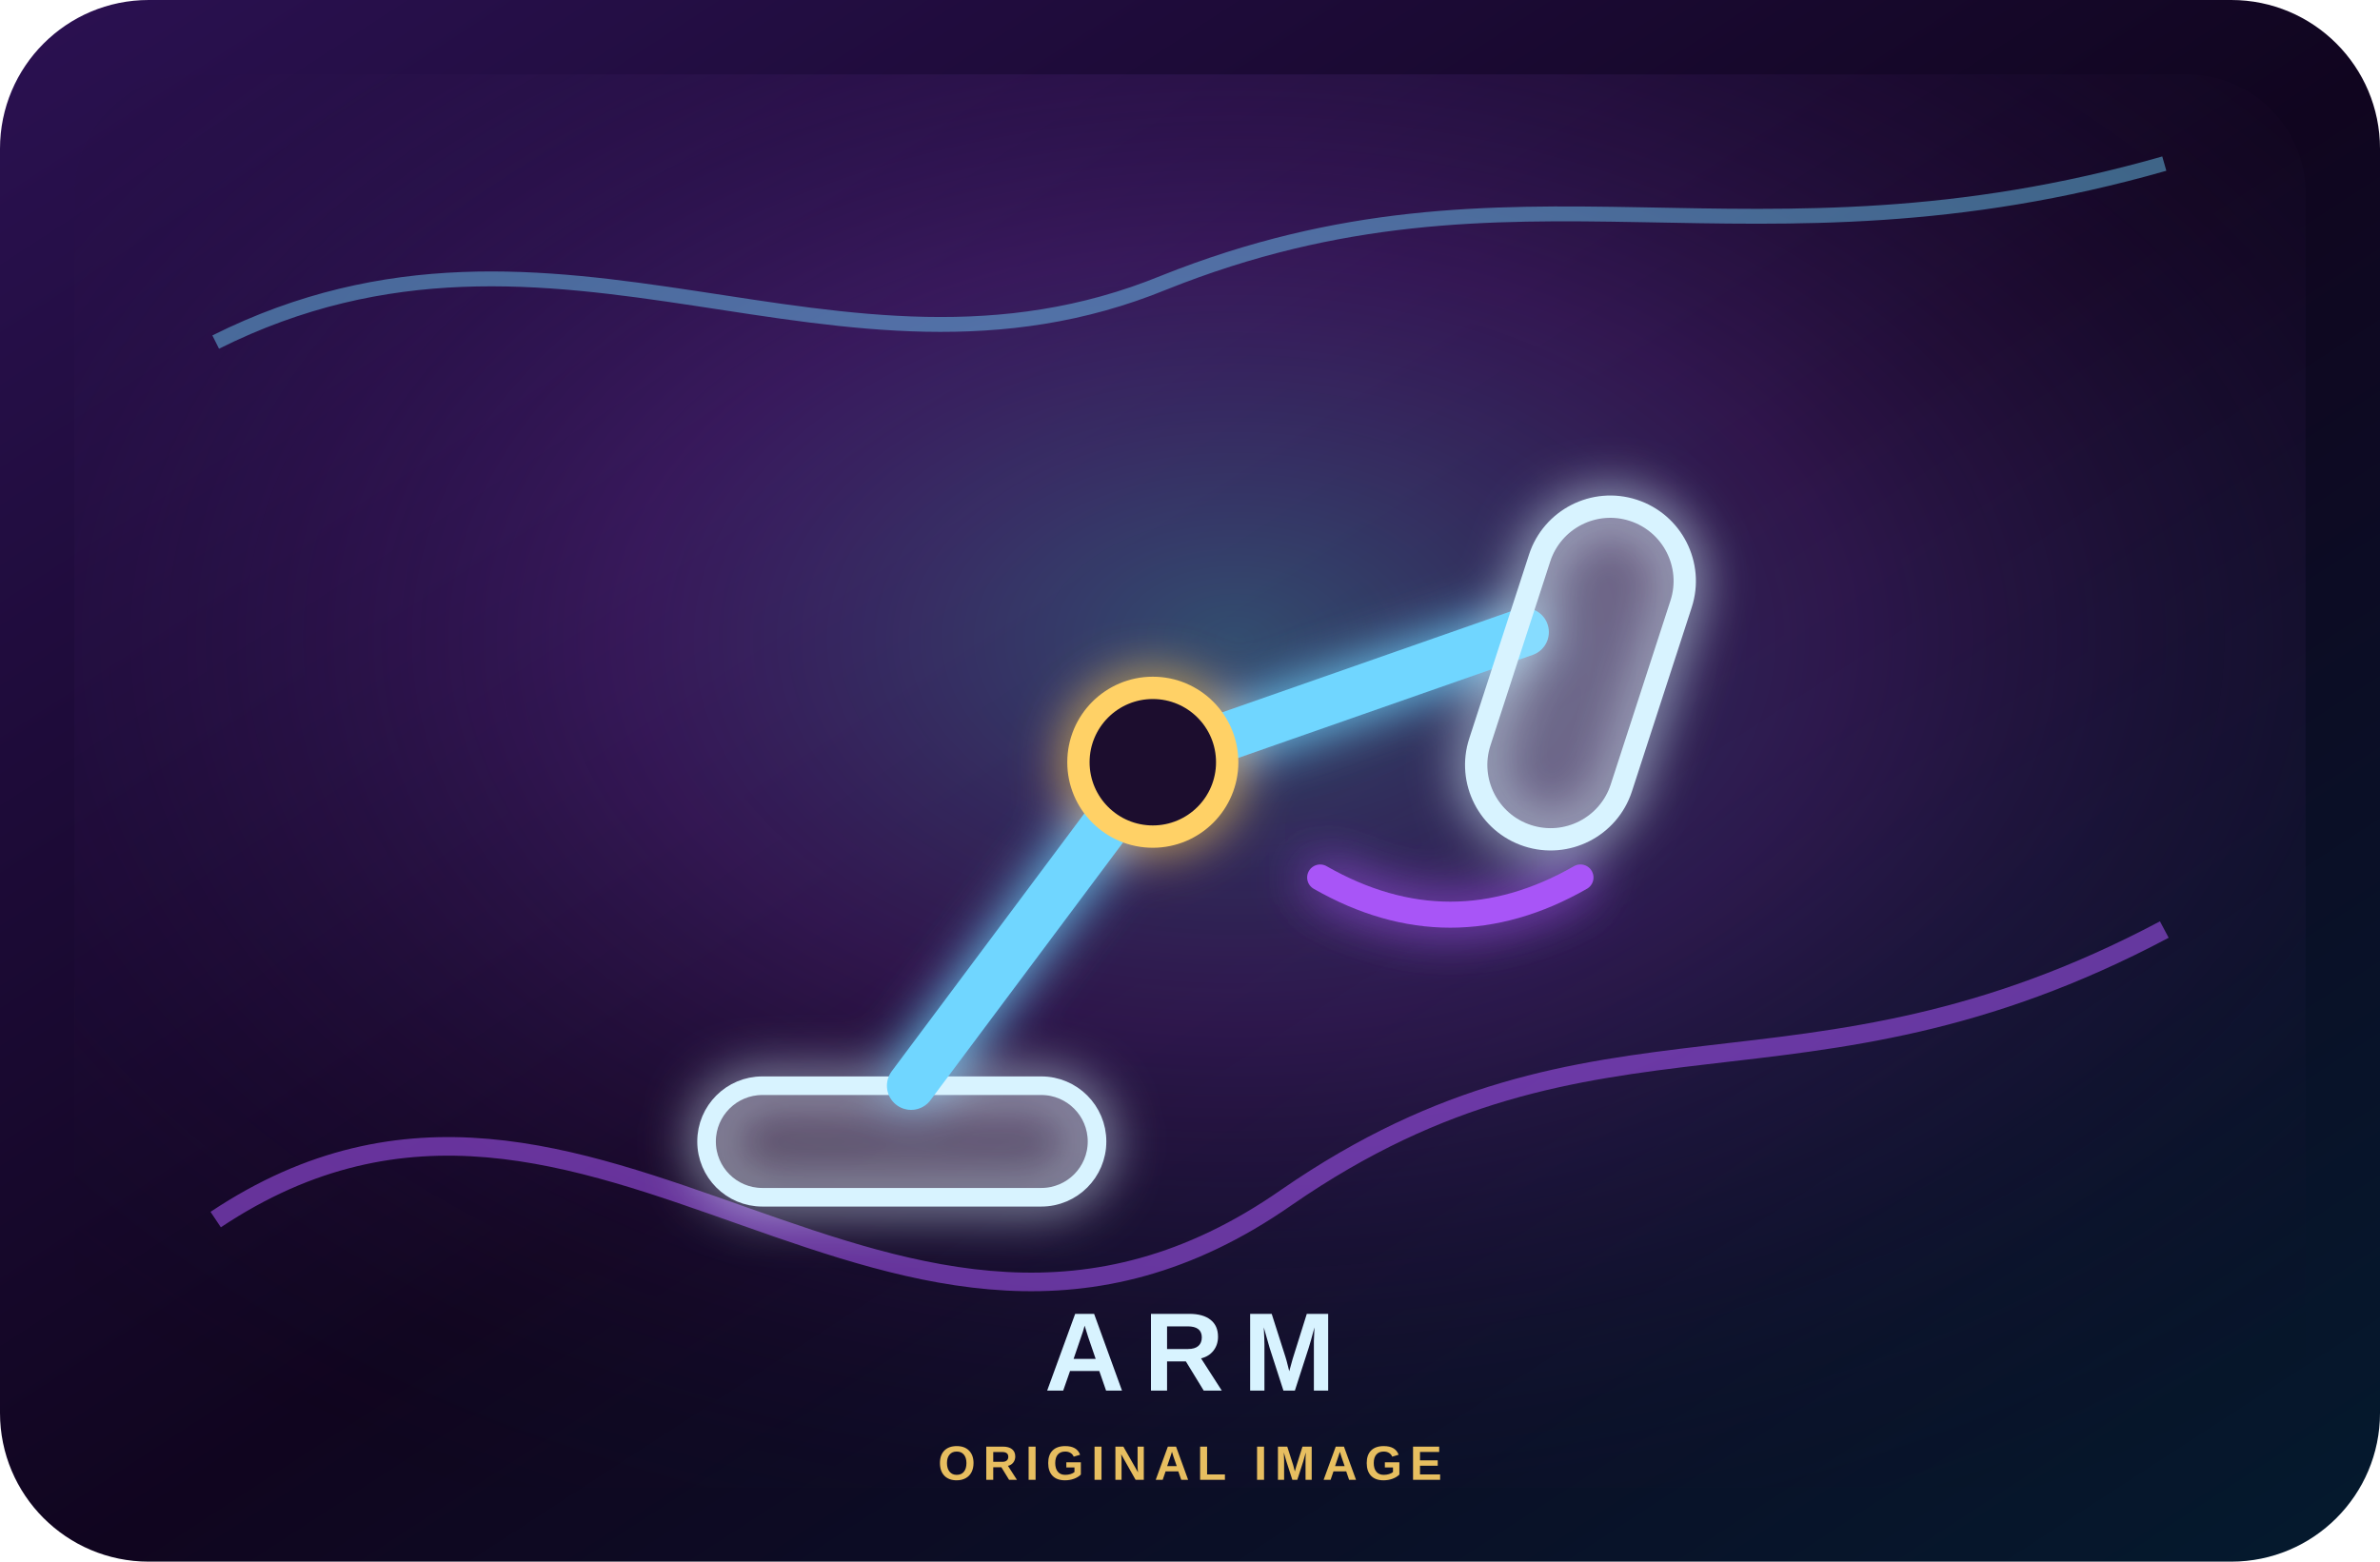
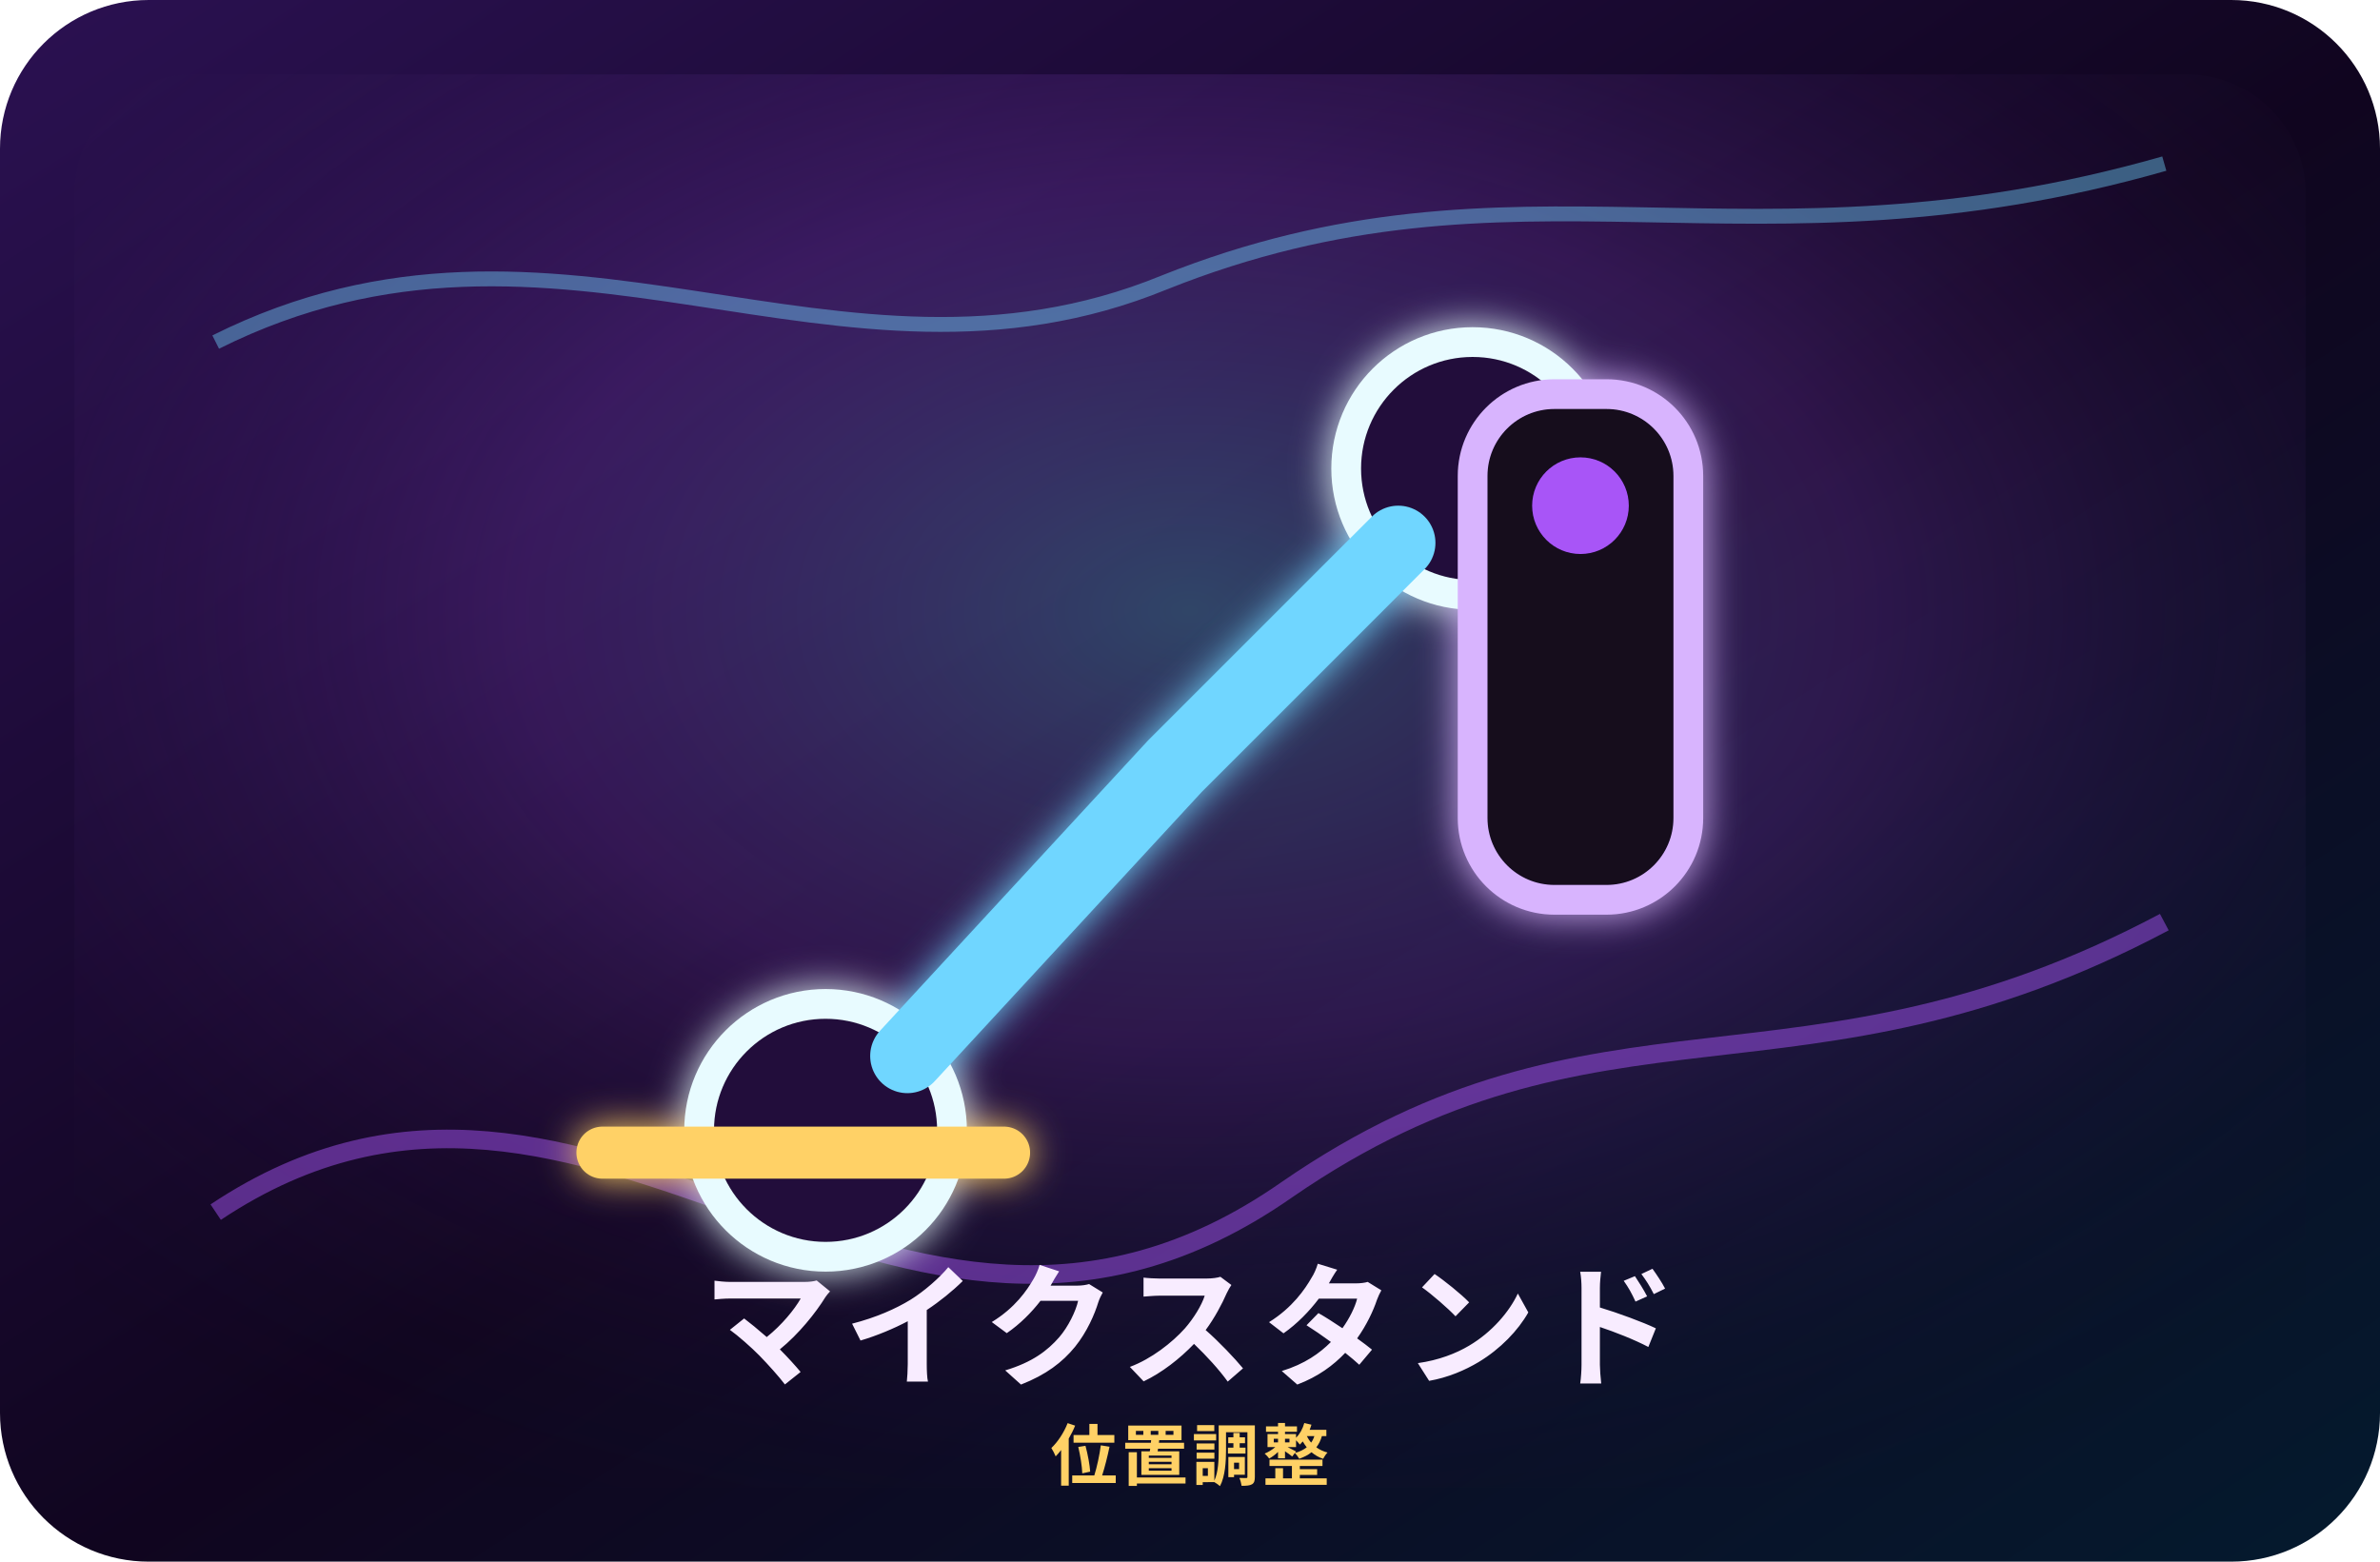
<svg xmlns="http://www.w3.org/2000/svg" aria-labelledby="title desc" role="img" viewBox="0 0 640 420">
  <defs>
-     <linearGradient id="c" y2="1">
-       <stop stop-color="#2b1152" offset="0" />
-       <stop stop-color="#10051f" offset=".52" />
-       <stop stop-color="#041a2e" offset="1" />
+     <linearGradient id="bg" x1="0" x2="1" y1="0" y2="1">
+       <stop offset="0" stop-color="#2b1152" />
+       <stop offset=".52" stop-color="#10051f" />
+       <stop offset="1" stop-color="#041a2e" />
    </linearGradient>
-     <radialGradient id="b" cx=".52" cy=".4" r=".72">
-       <stop stop-color="#70d6ff" stop-opacity=".34" offset="0" />
-       <stop stop-color="#a855f7" stop-opacity=".2" offset=".38" />
-       <stop stop-opacity="0" offset="1" />
+     <radialGradient id="glow" cx=".50" cy=".38" r=".72">
+       <stop offset="0" stop-color="#70d6ff" stop-opacity=".30" />
+       <stop offset=".42" stop-color="#a855f7" stop-opacity=".20" />
+       <stop offset="1" stop-color="#000000" stop-opacity="0" />
    </radialGradient>
-     <filter id="a" x="-20%" y="-20%" width="140%" height="140%">
-       <feGaussianBlur result="blur" stdDeviation="7" />
+     <filter id="softGlow" x="-20%" y="-20%" width="140%" height="140%">
+       <feGaussianBlur stdDeviation="5" result="blur" />
      <feMerge>
        <feMergeNode in="blur" />
        <feMergeNode in="SourceGraphic" />
      </feMerge>
    </filter>
+     <style>
+       .main{filter:url(#softGlow)}
+       .label{font-family:-apple-system,BlinkMacSystemFont,'Hiragino Sans','Yu Gothic',Meiryo,Arial,sans-serif;font-weight:900;fill:#f8ecff;text-anchor:middle;letter-spacing:2px}
+       .sub{font-family:-apple-system,BlinkMacSystemFont,'Hiragino Sans','Yu Gothic',Meiryo,Arial,sans-serif;font-weight:800;fill:#ffd166;text-anchor:middle;letter-spacing:1px}
+     </style>
  </defs>
-   <rect width="640" height="420" rx="40" fill="url(#c)" />
-   <rect x="20" y="20" width="600" height="380" rx="32" fill="url(#b)" />
-   <path d="m58 328c102-68 182 68 288-6 84-58 138-20 236-72" fill="none" opacity=".55" stroke="#a855f7" stroke-width="5" />
-   <path d="m58 92c92-46 167 20 255-16 95-38 157 0 269-32" fill="none" opacity=".45" stroke="#70d6ff" stroke-width="4" />
-   <g filter="url(#a)">
-     <rect x="190" y="292" width="105" height="30" rx="15" fill="rgba(255,255,255,.15)" stroke="#d8f3ff" stroke-width="5" />
-     <path d="m245 292 65-87 100-35" fill="none" stroke="#70d6ff" stroke-linecap="round" stroke-linejoin="round" stroke-width="13" />
-     <circle cx="310" cy="205" r="20" fill="#1b0f2f" stroke="#ffd166" stroke-width="6" />
-     <rect transform="rotate(18 425 181)" x="405" y="135" width="40" height="92" rx="20" fill="rgba(255,255,255,.16)" stroke="#d8f3ff" stroke-width="6" />
-     <path d="m425 236q-35 20-70 0" fill="none" stroke="#a855f7" stroke-linecap="round" stroke-width="7" />
+   <rect width="640" height="420" rx="40" fill="url(#bg)" />
+   <rect x="20" y="20" width="600" height="380" rx="32" fill="url(#glow)" />
+   <path d="M58 326 C160 258 240 394 346 320 C430 262 484 300 582 248" fill="none" opacity=".48" stroke="#a855f7" stroke-width="5" />
+   <path d="M58 92 C150 46 225 112 313 76 C408 38 470 76 582 44" fill="none" opacity=".42" stroke="#70d6ff" stroke-width="4" />
+   <g class="main" transform="translate(0,0)">
+     <circle cx="222" cy="304" r="34" fill="#24113b" stroke="#e8fbff" stroke-width="8" />
+     <circle cx="396" cy="126" r="34" fill="#24113b" stroke="#e8fbff" stroke-width="8" />
+     <path d="M244 284 L316 206 L376 146" fill="none" stroke="#70d6ff" stroke-width="20" stroke-linecap="round" stroke-linejoin="round" />
+     <path d="M270 310 H162" stroke="#ffd166" stroke-width="14" stroke-linecap="round" />
+     <rect x="396" y="106" width="58" height="136" rx="22" fill="#12081f" stroke="#d8b4fe" stroke-width="8" />
+     <circle cx="425" cy="136" r="13" fill="#a855f7" />
  </g>
-   <text x="320" y="374" fill="#d8f3ff" font-family="Arial, Helvetica, sans-serif" font-size="30" font-weight="900" letter-spacing="5" text-anchor="middle">ARM</text>
-   <text x="320" y="398" fill="#ffd166" font-family="Arial, Helvetica, sans-serif" font-size="13" font-weight="700" letter-spacing="2" opacity=".9" text-anchor="middle">ORIGINAL IMAGE</text>
+   <text class="label" x="320" y="370" font-size="36">マイクスタンド</text>
+   <text class="sub" x="320" y="398" font-size="18">位置調整</text>
</svg>
